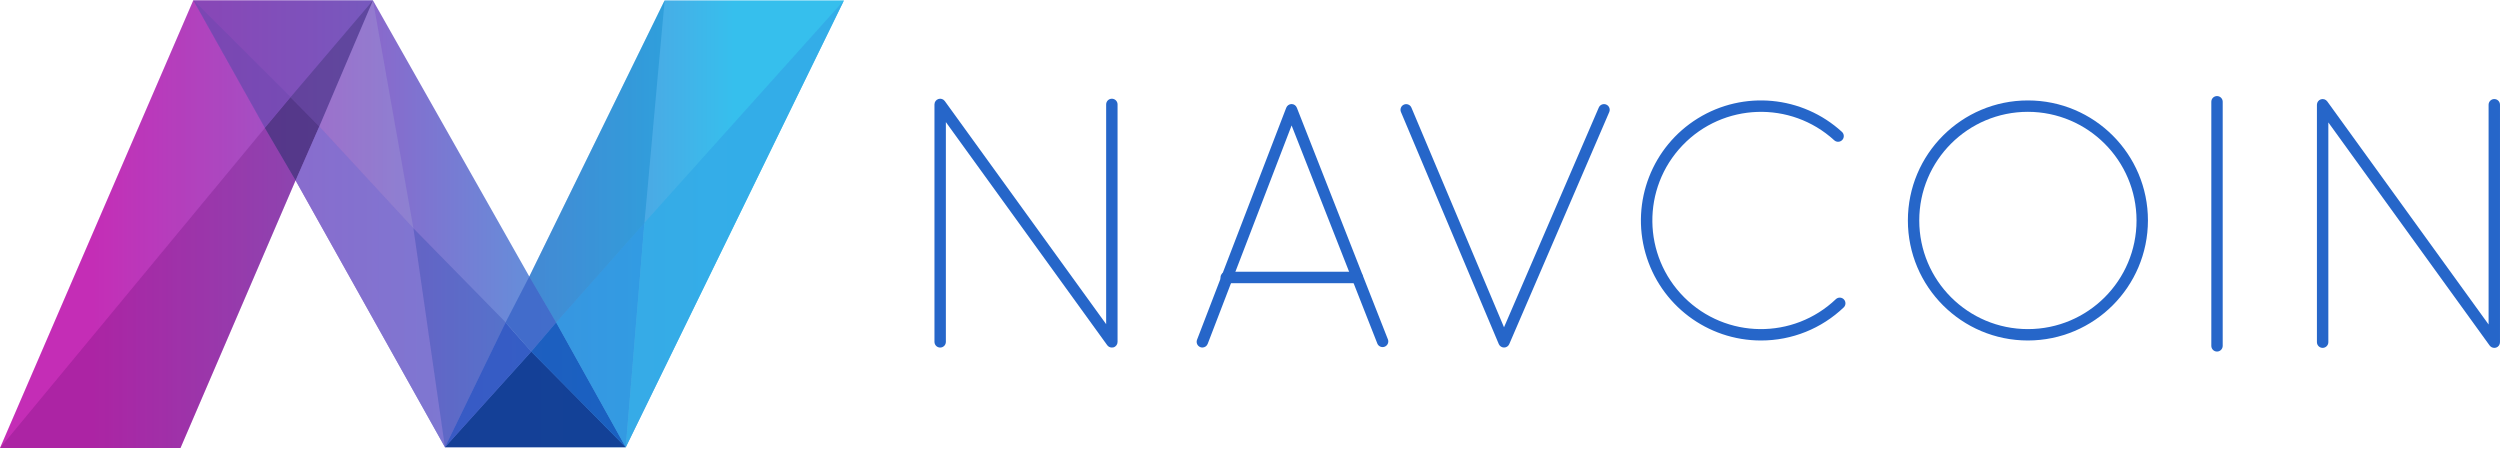
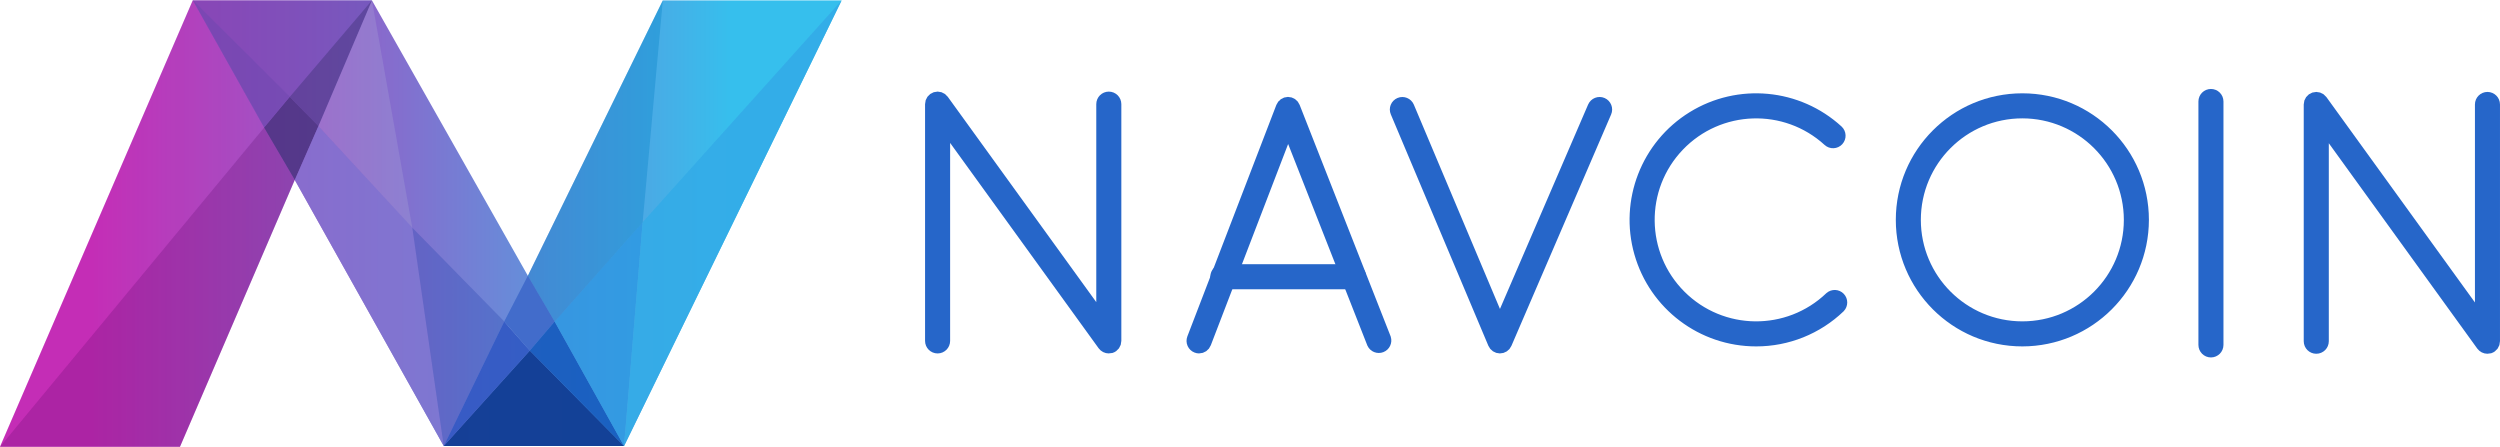
- <svg xmlns="http://www.w3.org/2000/svg" viewBox="0 0 182.163 32.645">
-   <linearGradient id="a" gradientUnits="objectBoundingBox" x1=".108" x2=".871" y1=".5" y2=".5">
-     <stop offset="0" stop-color="#c629b4" />
-     <stop offset=".327" stop-color="#9a57c5" />
-     <stop offset="1" stop-color="#36bfed" />
-   </linearGradient>
-   <path d="m48.429 1-9.861 20.12-11.392-20.12h-13.092l-14.084 32.617h13.149l8.388-19.5 9.25 16.525 1.632 2.915h13.181l15.893-32.557zm-11.59 23.464 1.87 2.125s-1.841-2.069-1.87-2.125z" fill="url(#a)" transform="translate(0 -.972)" />
-   <path d="m497 1 5.214 9.295 2.239 3.826 1.729-3.939 3.91-9.182z" fill="#664cb2" opacity=".53" transform="translate(-482.916 -.972)" />
-   <path d="m681 252.239 1.87-2.239 2.1 2.125-1.729 3.939z" fill="#2f225e" opacity=".53" transform="translate(-661.702 -242.916)" />
-   <path d="m497 0 7.084 7.056-1.87 2.239z" fill="#6d47af" opacity=".47" transform="translate(-482.916 0)" />
-   <path d="m0 352.322h13.149l8.388-19.5-2.237-3.822z" fill="#6a187c" opacity=".29" transform="translate(0 -319.677)" />
-   <path d="m747 8.056 6.008-7.056-3.908 9.181z" fill="#3f3377" opacity=".44" transform="translate(-725.831 -.972)" />
-   <path d="m760 328.939 1.729-3.939 6.858 7.424 2.3 15.954z" fill="#7f76d2" opacity=".68" transform="translate(-738.463 -315.79)" />
-   <path d="m824.911 1-3.911 9.181 6.858 7.425z" fill="#abaad6" opacity=".28" transform="translate(-797.734 -.972)" />
-   <path d="m1063 587 2.3 15.954 4.421-9.1z" fill="#2c45af" opacity=".33" transform="translate(-1032.877 -570.366)" />
-   <path d="m1150.291 904-6.291 6.971h13.177z" fill="#0f3b93" opacity=".94" transform="translate(-1111.581 -878.383)" />
-   <path d="m1148.421 829c.029.057 1.87 2.125 1.87 2.125l-6.291 6.975z" fill="#2d55c2" opacity=".85" transform="translate(-1111.581 -805.508)" />
-   <path d="m1301.729 711-1.729 3.344 1.87 2.125 1.813-2.125z" fill="#406aca" opacity=".94" transform="translate(-1263.161 -690.852)" />
-   <path d="m1366 831.125 1.814-2.125 5.073 9.1z" fill="#1157bc" opacity=".86" transform="translate(-1327.29 -805.508)" />
-   <path d="m1430 580.254 6.433-7.254-1.36 16.351z" fill="#2a97e2" opacity=".76" transform="translate(-1389.477 -556.763)" />
-   <path d="m1610.36 17.209 14.54-16.209-15.9 32.56z" fill="#33abe7" opacity=".88" transform="translate(-1563.404 -.972)" />
-   <path d="m1361 21.12 1.955 3.344 6.433-7.254 1.473-16.21z" fill="#007ec4" opacity=".33" transform="translate(-1322.432 -.972)" />
-   <path d="m14.084 0 5.216 9.295-19.3 23.322z" fill="#b34fc5" opacity=".11" transform="translate(0 0)" />
-   <g fill="#2666c9">
-     <path d="m1587.725 1458.627a.42.42 0 0 1 -.338-.171l-11.757-16.256v16.012a.415.415 0 0 1 -.831 0v-17.3a.416.416 0 0 1 .753-.244l11.757 16.256v-16.012a.415.415 0 1 1 .831 0v17.3a.415.415 0 0 1 -.288.4.387.387 0 0 1 -.127.015z" transform="translate(-1506.709 -1433.303)" />
-     <path d="m3649.225 1459.127a.425.425 0 0 1 -.339-.171l-11.754-16.257v16.012a.416.416 0 1 1 -.832 0v-17.3a.416.416 0 0 1 .752-.244l11.757 16.256v-16.012a.415.415 0 1 1 .83 0v17.3a.416.416 0 0 1 -.288.4.4.4 0 0 1 -.126.016z" transform="translate(-3467.477 -1433.779)" />
-     <path d="m1966.139 1466.142a.4.4 0 0 1 -.146-.029.415.415 0 0 1 -.239-.537l6.5-16.907a.424.424 0 0 1 .385-.269.413.413 0 0 1 .386.264l6.646 16.906a.415.415 0 0 1 -.772.3l-6.254-15.91-6.113 15.91a.416.416 0 0 1 -.393.272z" transform="translate(-1878.532 -1440.819)" />
-     <path d="m2277.281 1466.219a.418.418 0 0 1 -.381-.254l-7.128-16.906a.413.413 0 1 1 .761-.323l6.748 16.008 6.906-16.013a.415.415 0 1 1 .761.333l-7.285 16.906a.411.411 0 0 1 -.382.249z" transform="translate(-2167.691 -1440.896)" />
-     <path d="m2011.268 1699.331h-9.552a.415.415 0 1 1 0-.831h9.552a.415.415 0 1 1 0 .831z" transform="translate(-1912.368 -1678.698)" />
-     <path d="m3035.047 1460.493a8.746 8.746 0 1 1 8.747-8.746 8.757 8.757 0 0 1 -8.747 8.746zm0-16.662a7.916 7.916 0 1 0 7.916 7.916 7.927 7.927 0 0 0 -7.916-7.916z" transform="translate(-2887.284 -1435.683)" />
-     <path d="m2637.046 1460.493a8.746 8.746 0 1 1 5.9-15.2.415.415 0 0 1 -.562.611 7.915 7.915 0 1 0 .131 11.566.415.415 0 0 1 .572.6 8.713 8.713 0 0 1 -6.041 2.423z" transform="translate(-2508.732 -1435.683)" />
-     <path d="m3479.216 1455.117a.416.416 0 0 1 -.416-.416v-17.786a.415.415 0 1 1 .83 0v17.785a.418.418 0 0 1 -.414.417z" transform="translate(-3317.672 -1429.5)" />
+ <svg xmlns="http://www.w3.org/2000/svg" viewBox="0 0 182.663 32.645">
+   <defs>
+     <style>
+       .cls-1 {
+         fill: url(#linear-gradient);
+       }
+ 
+       .cls-2 {
+         fill: #664cb2;
+       }
+ 
+       .cls-2, .cls-3 {
+         opacity: 0.53;
+       }
+ 
+       .cls-3 {
+         fill: #2f225e;
+       }
+ 
+       .cls-4 {
+         fill: #6d47af;
+         opacity: 0.47;
+       }
+ 
+       .cls-5 {
+         fill: #6a187c;
+         opacity: 0.29;
+       }
+ 
+       .cls-6 {
+         fill: #3f3377;
+         opacity: 0.44;
+       }
+ 
+       .cls-7 {
+         fill: #7f76d2;
+         opacity: 0.68;
+       }
+ 
+       .cls-8 {
+         fill: #abaad6;
+         opacity: 0.28;
+       }
+ 
+       .cls-9 {
+         fill: #2c45af;
+       }
+ 
+       .cls-16, .cls-9 {
+         opacity: 0.33;
+       }
+ 
+       .cls-10 {
+         fill: #0f3b93;
+       }
+ 
+       .cls-10, .cls-12 {
+         opacity: 0.94;
+       }
+ 
+       .cls-11 {
+         fill: #2d55c2;
+         opacity: 0.85;
+       }
+ 
+       .cls-12 {
+         fill: #406aca;
+       }
+ 
+       .cls-13 {
+         fill: #1157bc;
+         opacity: 0.86;
+       }
+ 
+       .cls-14 {
+         fill: #2a97e2;
+         opacity: 0.76;
+       }
+ 
+       .cls-15 {
+         fill: #33abe7;
+         opacity: 0.88;
+       }
+ 
+       .cls-16 {
+         fill: #007ec4;
+       }
+ 
+       .cls-17 {
+         fill: #b34fc5;
+         opacity: 0.11;
+       }
+ 
+       .cls-18 {
+         fill: #2666c9;
+         stroke: #2666c9;
+       }
+     </style>
+     <linearGradient id="linear-gradient" x1="0.108" y1="0.5" x2="0.871" y2="0.5" gradientUnits="objectBoundingBox">
+       <stop offset="0" stop-color="#c629b4" />
+       <stop offset="0.327" stop-color="#9a57c5" />
+       <stop offset="1" stop-color="#36bfed" />
+     </linearGradient>
+   </defs>
+   <g id="hom-nav-top" transform="translate(-7656.971 594)">
+     <g id="Group_3056" data-name="Group 3056" transform="translate(7422 -648.885)">
+       <path id="Path_67" data-name="Path 67" class="cls-1" d="M48.429,1,38.568,21.12,27.176,1H14.084L0,33.617H13.149l8.388-19.5,9.25,16.525,1.632,2.915H45.6L61.493,1ZM36.839,24.464l1.87,2.125S36.868,24.52,36.839,24.464Z" transform="translate(234.971 53.913)" />
+       <path id="Path_68" data-name="Path 68" class="cls-2" d="M497,1l5.214,9.295,2.239,3.826,1.729-3.939L510.092,1Z" transform="translate(-247.945 53.913)" />
+       <path id="Path_69" data-name="Path 69" class="cls-3" d="M681,252.239,682.87,250l2.1,2.125-1.729,3.939Z" transform="translate(-426.731 -188.031)" />
+       <path id="Path_70" data-name="Path 70" class="cls-4" d="M497,0l7.084,7.056-1.87,2.239Z" transform="translate(-247.945 54.885)" />
+       <path id="Path_71" data-name="Path 71" class="cls-5" d="M0,352.322H13.149l8.388-19.5L19.3,329Z" transform="translate(234.971 -264.792)" />
+       <path id="Path_72" data-name="Path 72" class="cls-6" d="M747,8.056,753.008,1,749.1,10.181Z" transform="translate(-490.86 53.913)" />
+       <path id="Path_73" data-name="Path 73" class="cls-7" d="M760,328.939,761.729,325l6.858,7.424,2.3,15.954Z" transform="translate(-503.492 -260.905)" />
+       <path id="Path_74" data-name="Path 74" class="cls-8" d="M824.911,1,821,10.181l6.858,7.425Z" transform="translate(-562.763 53.913)" />
+       <path id="Path_75" data-name="Path 75" class="cls-9" d="M1063,587l2.3,15.954,4.421-9.1Z" transform="translate(-797.906 -515.481)" />
+       <path id="Path_76" data-name="Path 76" class="cls-10" d="M1150.291,904,1144,910.971h13.177Z" transform="translate(-876.61 -823.498)" />
+       <path id="Path_77" data-name="Path 77" class="cls-11" d="M1148.421,829c.029.057,1.87,2.125,1.87,2.125L1144,838.1Z" transform="translate(-876.61 -750.623)" />
+       <path id="Path_78" data-name="Path 78" class="cls-12" d="M1301.729,711,1300,714.344l1.87,2.125,1.813-2.125Z" transform="translate(-1028.19 -635.967)" />
+       <path id="Path_79" data-name="Path 79" class="cls-13" d="M1366,831.125l1.814-2.125,5.073,9.1Z" transform="translate(-1092.319 -750.623)" />
+       <path id="Path_80" data-name="Path 80" class="cls-14" d="M1430,580.254l6.433-7.254-1.36,16.351Z" transform="translate(-1154.506 -501.878)" />
+       <path id="Path_81" data-name="Path 81" class="cls-15" d="M1610.36,17.209,1624.9,1,1609,33.56Z" transform="translate(-1328.433 53.913)" />
+       <path id="Path_82" data-name="Path 82" class="cls-16" d="M1361,21.12l1.955,3.344,6.433-7.254L1370.861,1Z" transform="translate(-1087.461 53.913)" />
+       <path id="Path_83" data-name="Path 83" class="cls-17" d="M14.084,0,19.3,9.295,0,32.617Z" transform="translate(234.971 54.885)" />
+     </g>
+     <g id="Group_3057" data-name="Group 3057" transform="translate(7447 -681.192)">
+       <path id="Path_106" data-name="Path 106" class="cls-18" d="M1587.725,1458.627a.42.42,0,0,1-.338-.171L1575.63,1442.2v16.012a.415.415,0,0,1-.831,0v-17.3a.416.416,0,0,1,.753-.244l11.757,16.256v-16.012a.415.415,0,1,1,.831,0v17.3a.415.415,0,0,1-.288.4A.387.387,0,0,1,1587.725,1458.627Z" transform="translate(-1296.738 -1346.111)" />
+       <path id="Path_107" data-name="Path 107" class="cls-18" d="M3649.225,1459.127a.425.425,0,0,1-.339-.171l-11.754-16.257v16.012a.416.416,0,1,1-.832,0v-17.3a.416.416,0,0,1,.752-.244l11.757,16.256v-16.012a.415.415,0,1,1,.83,0v17.3a.416.416,0,0,1-.288.4A.4.4,0,0,1,3649.225,1459.127Z" transform="translate(-3257.506 -1346.587)" />
+       <path id="Path_108" data-name="Path 108" class="cls-18" d="M1966.139,1466.142a.4.4,0,0,1-.146-.029.415.415,0,0,1-.239-.537l6.5-16.907a.424.424,0,0,1,.385-.269h0a.413.413,0,0,1,.386.264l6.646,16.906a.415.415,0,0,1-.772.3l-6.254-15.91-6.113,15.91A.416.416,0,0,1,1966.139,1466.142Z" transform="translate(-1668.561 -1353.627)" />
+       <path id="Path_109" data-name="Path 109" class="cls-18" d="M2277.281,1466.219h0a.418.418,0,0,1-.381-.254l-7.128-16.906a.413.413,0,1,1,.761-.323l6.748,16.008,6.906-16.013a.415.415,0,1,1,.761.333l-7.285,16.906A.411.411,0,0,1,2277.281,1466.219Z" transform="translate(-1957.72 -1353.704)" />
+       <path id="Path_110" data-name="Path 110" class="cls-18" d="M2011.268,1699.331h-9.552a.415.415,0,1,1,0-.831h9.552a.415.415,0,1,1,0,.831Z" transform="translate(-1702.397 -1591.506)" />
+       <path id="Path_111" data-name="Path 111" class="cls-18" d="M3035.047,1460.493a8.746,8.746,0,1,1,8.747-8.746A8.757,8.757,0,0,1,3035.047,1460.493Zm0-16.662a7.916,7.916,0,1,0,7.916,7.916A7.927,7.927,0,0,0,3035.047,1443.831Z" transform="translate(-2677.313 -1348.491)" />
+       <path id="Path_112" data-name="Path 112" class="cls-18" d="M2637.046,1460.493a8.746,8.746,0,1,1,5.9-15.2.415.415,0,0,1-.562.611,7.915,7.915,0,1,0,.131,11.566.415.415,0,0,1,.572.6A8.713,8.713,0,0,1,2637.046,1460.493Z" transform="translate(-2298.761 -1348.491)" />
+       <path id="Path_113" data-name="Path 113" class="cls-18" d="M3479.216,1455.117a.416.416,0,0,1-.416-.416v-17.786a.415.415,0,1,1,.83,0V1454.7A.418.418,0,0,1,3479.216,1455.117Z" transform="translate(-3107.701 -1342.308)" />
+     </g>
  </g>
</svg>
